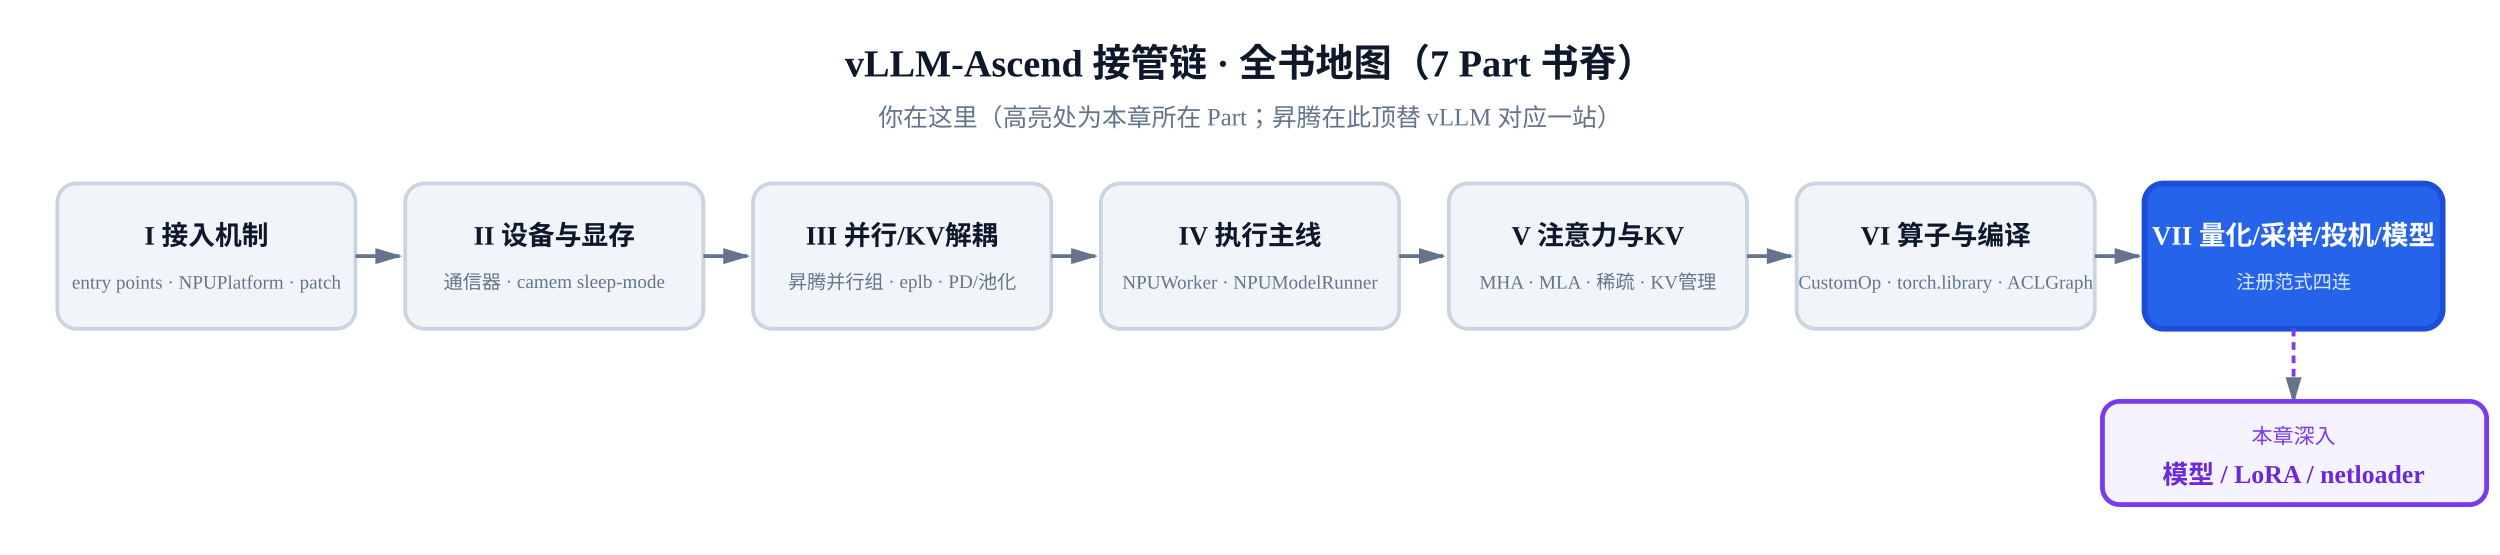
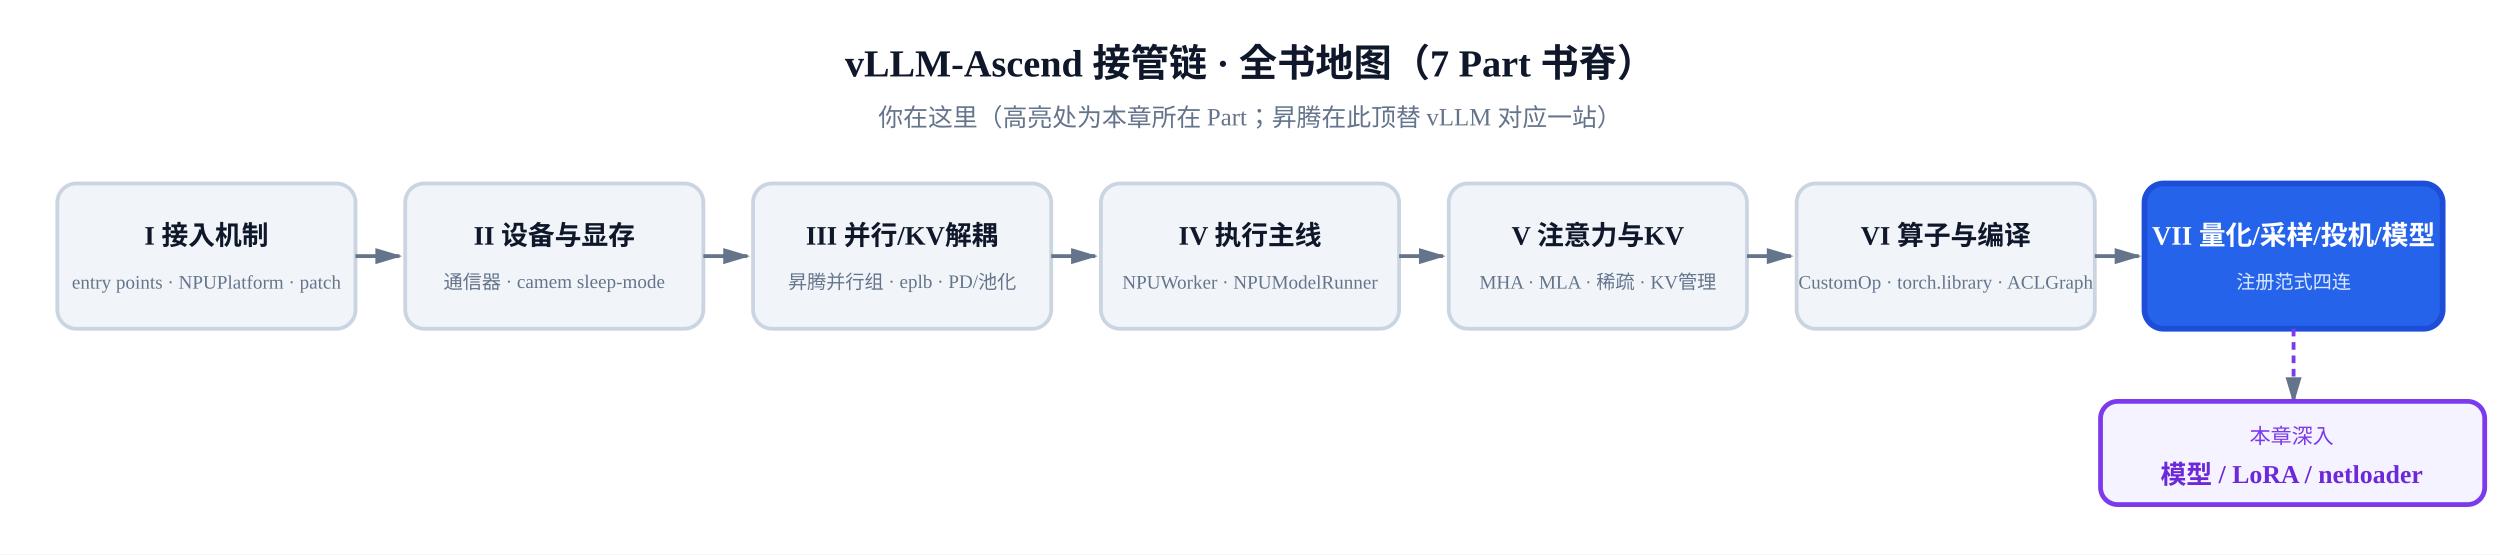
<svg xmlns="http://www.w3.org/2000/svg" viewBox="0 0 1308 290">
  <defs>
    <marker id="a" viewBox="0 0 10 6" refX="9" refY="3" markerWidth="7" markerHeight="5" orient="auto">
      <path d="M0,0 L10,3 L0,6 Z" fill="#64748b" />
    </marker>
  </defs>
  <rect width="1308" height="290" fill="white" />
  <text x="654" y="40" text-anchor="middle" font-size="20" font-weight="bold" fill="#0f172a">vLLM-Ascend 接管链 · 全书地图（7 Part 书脊）</text>
  <text x="654" y="66" text-anchor="middle" font-size="13" fill="#64748b">你在这里（高亮处为本章所在 Part；昇腾在此顶替 vLLM 对应一站）</text>
  <rect x="30" y="96" width="156" height="76" rx="10" fill="#f1f5f9" stroke="#cbd5e1" stroke-width="2" />
  <text x="108" y="128" text-anchor="middle" font-size="14" font-weight="bold" fill="#0f172a">I 接入机制</text>
  <text x="108" y="151" text-anchor="middle" font-size="10" fill="#64748b">entry points · NPUPlatform · patch</text>
  <line x1="186" y1="134" x2="209" y2="134" stroke="#64748b" stroke-width="2" marker-end="url(#a)" />
  <rect x="212" y="96" width="156" height="76" rx="10" fill="#f1f5f9" stroke="#cbd5e1" stroke-width="2" />
  <text x="290" y="128" text-anchor="middle" font-size="14" font-weight="bold" fill="#0f172a">II 设备与显存</text>
  <text x="290" y="151" text-anchor="middle" font-size="10" fill="#64748b">通信器 · camem sleep-mode</text>
  <line x1="368" y1="134" x2="391" y2="134" stroke="#64748b" stroke-width="2" marker-end="url(#a)" />
  <rect x="394" y="96" width="156" height="76" rx="10" fill="#f1f5f9" stroke="#cbd5e1" stroke-width="2" />
  <text x="472" y="128" text-anchor="middle" font-size="14" font-weight="bold" fill="#0f172a">III 并行/KV解耦</text>
  <text x="472" y="151" text-anchor="middle" font-size="10" fill="#64748b">昇腾并行组 · eplb · PD/池化</text>
  <line x1="550" y1="134" x2="573" y2="134" stroke="#64748b" stroke-width="2" marker-end="url(#a)" />
  <rect x="576" y="96" width="156" height="76" rx="10" fill="#f1f5f9" stroke="#cbd5e1" stroke-width="2" />
  <text x="654" y="128" text-anchor="middle" font-size="14" font-weight="bold" fill="#0f172a">IV 执行主线</text>
  <text x="654" y="151" text-anchor="middle" font-size="10" fill="#64748b">NPUWorker · NPUModelRunner</text>
  <line x1="732" y1="134" x2="755" y2="134" stroke="#64748b" stroke-width="2" marker-end="url(#a)" />
  <rect x="758" y="96" width="156" height="76" rx="10" fill="#f1f5f9" stroke="#cbd5e1" stroke-width="2" />
  <text x="836" y="128" text-anchor="middle" font-size="14" font-weight="bold" fill="#0f172a">V 注意力与KV</text>
  <text x="836" y="151" text-anchor="middle" font-size="10" fill="#64748b">MHA · MLA · 稀疏 · KV管理</text>
  <line x1="914" y1="134" x2="937" y2="134" stroke="#64748b" stroke-width="2" marker-end="url(#a)" />
  <rect x="940" y="96" width="156" height="76" rx="10" fill="#f1f5f9" stroke="#cbd5e1" stroke-width="2" />
  <text x="1018" y="128" text-anchor="middle" font-size="14" font-weight="bold" fill="#0f172a">VI 算子与编译</text>
  <text x="1018" y="151" text-anchor="middle" font-size="10" fill="#64748b">CustomOp · torch.library · ACLGraph</text>
  <line x1="1096" y1="134" x2="1119" y2="134" stroke="#64748b" stroke-width="2" marker-end="url(#a)" />
  <rect x="1122" y="96" width="156" height="76" rx="10" fill="#2563eb" stroke="#1d4ed8" stroke-width="3" />
  <text x="1200" y="128" text-anchor="middle" font-size="14" font-weight="bold" fill="white">VII 量化/采样/投机/模型</text>
  <text x="1200" y="151" text-anchor="middle" font-size="10" fill="#dbeafe">注册范式四连</text>
  <line x1="1200" y1="172" x2="1200" y2="210" stroke="#7c3aed" stroke-width="2" stroke-dasharray="4 3" marker-end="url(#a)" />
-   <rect x="1100" y="210" width="201" height="54" rx="9" fill="#f5f3ff" stroke="#7c3aed" stroke-width="2.5" />
-   <text x="1200" y="232" text-anchor="middle" font-size="11" fill="#7c3aed">本章深入</text>
-   <text x="1200" y="253" text-anchor="middle" font-size="13.5" font-weight="bold" fill="#6d28d9">模型 / LoRA / netloader</text>
+   <rect x="1099" y="210" width="201" height="54" rx="9" fill="#f5f3ff" stroke="#7c3aed" stroke-width="2.5" />
+   <text x="1199" y="232" text-anchor="middle" font-size="11" fill="#7c3aed">本章深入</text>
+   <text x="1199" y="253" text-anchor="middle" font-size="13.5" font-weight="bold" fill="#6d28d9">模型 / LoRA / netloader</text>
</svg>
